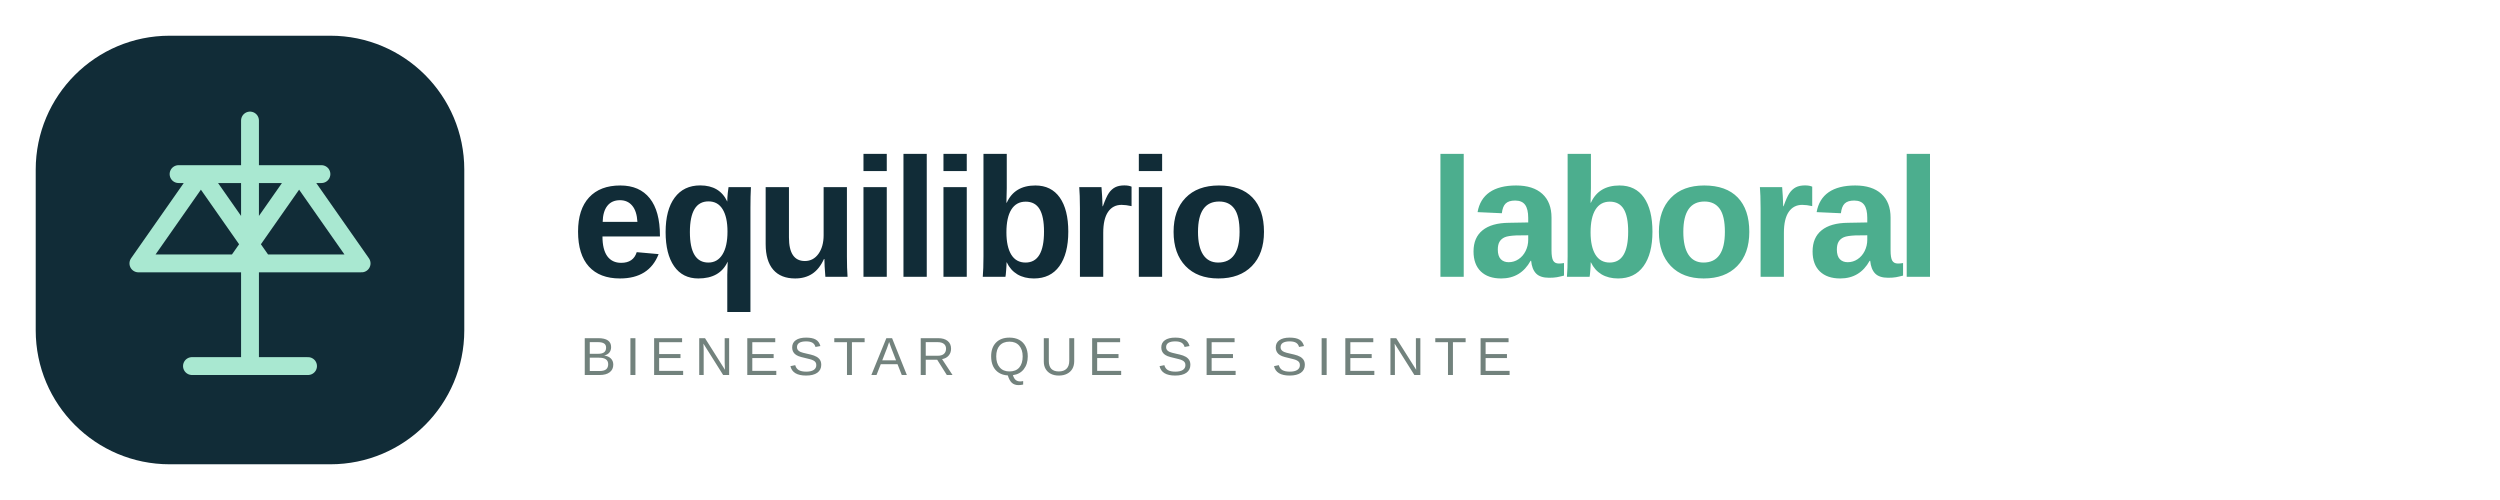
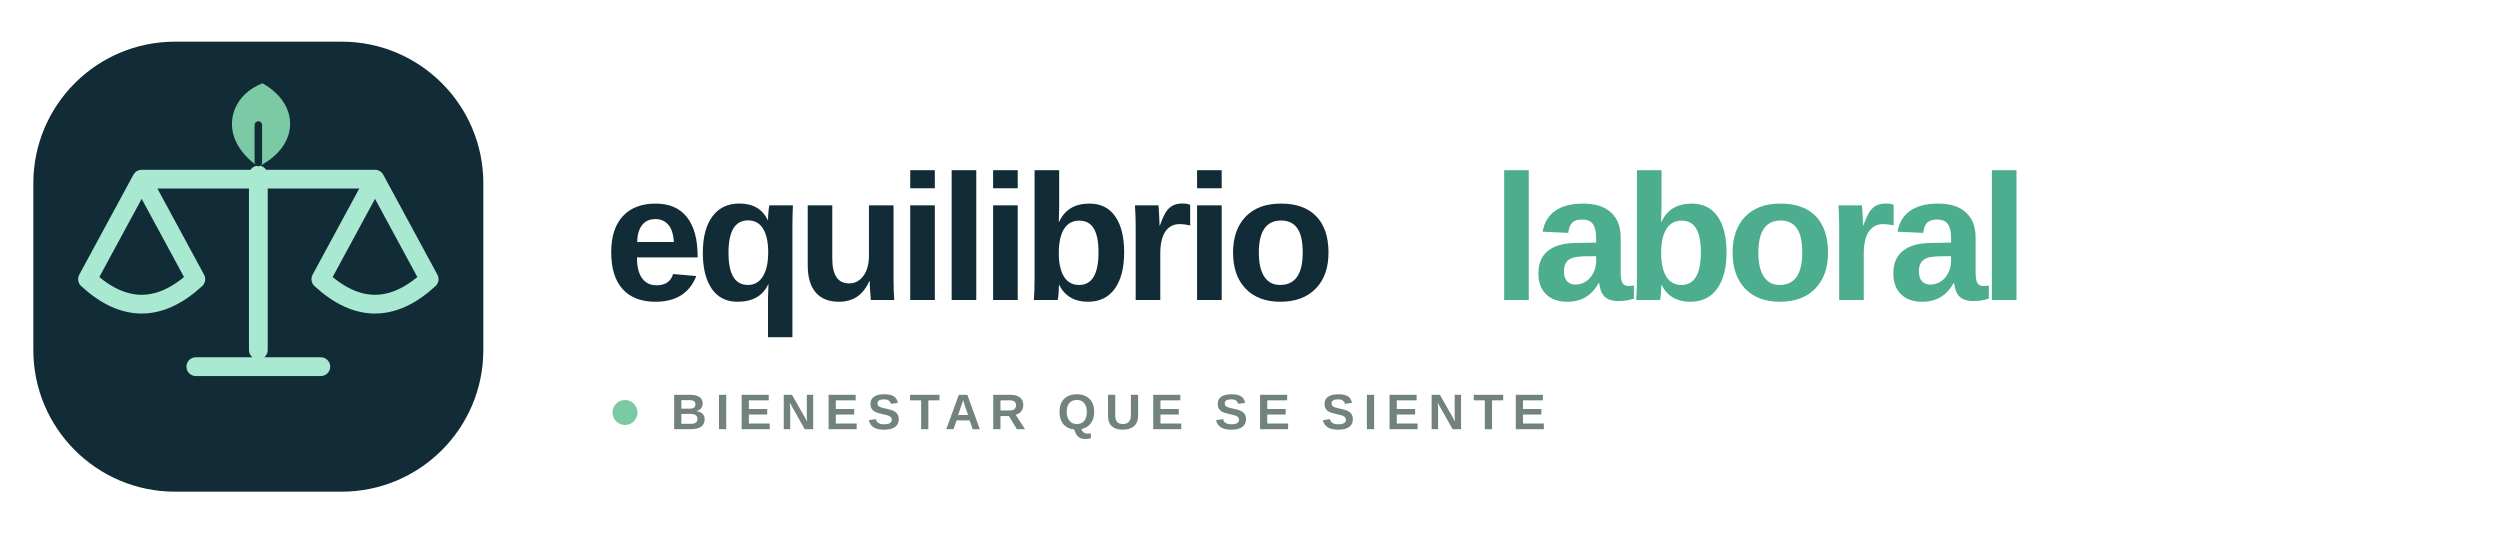
- <svg xmlns="http://www.w3.org/2000/svg" width="560" height="112" viewBox="0 0 560 112" fill="none" role="img" aria-labelledby="title desc">
-   <rect x="8" y="8" width="96" height="96" rx="30" fill="#112C37" />
-   <path d="M56 27v53M40 39h32M45 39 31 59h28L45 39ZM67 39 53 59h28L67 39ZM43 82h26" stroke="#A9E8D1" stroke-width="4" stroke-linecap="round" stroke-linejoin="round" />
-   <text x="128" y="62" fill="#112C37" font-family="Arial, Helvetica, sans-serif" font-size="38" font-weight="700" letter-spacing="-1.6">equilibrio</text>
-   <text x="320" y="62" fill="#4CAE8E" font-family="Arial, Helvetica, sans-serif" font-size="38" font-weight="700" letter-spacing="-1.6">laboral</text>
-   <text x="130" y="84" fill="#72827D" font-family="Arial, Helvetica, sans-serif" font-size="12" font-weight="500" letter-spacing="2.1">BIENESTAR QUE SE SIENTE</text>
+ <svg xmlns="http://www.w3.org/2000/svg" width="600" height="128" viewBox="0 0 600 128" fill="none" role="img" aria-labelledby="title desc">
+   <rect x="8" y="10" width="108" height="108" rx="34" fill="#112C37" />
+   <path d="M62 42v42M34 43h56M34 43 21 67m13-24 13 24m43-24L77 67m13-24 13 24M21 67q13 12 26 0m30 0q13 12 26 0M47 88h30" stroke="#A9E8D1" stroke-width="4.5" stroke-linecap="round" stroke-linejoin="round" />
+   <path d="M62 40c-10-7-7-17 1-20 9 5 9 15-1 20Z" fill="#7CC9A5" />
+   <path d="M62 39v-9" stroke="#112C37" stroke-width="1.8" stroke-linecap="round" />
+   <text x="145" y="72" fill="#112C37" font-family="Manrope, Arial, Helvetica, sans-serif" font-size="43" font-weight="750" letter-spacing="-2">equilibrio</text>
+   <text x="358" y="72" fill="#4CAE8E" font-family="Manrope, Arial, Helvetica, sans-serif" font-size="43" font-weight="750" letter-spacing="-2">laboral</text>
+   <circle cx="150" cy="99" r="3" fill="#7CC9A5" />
+   <text x="161" y="103" fill="#72827D" font-family="DM Sans, Arial, Helvetica, sans-serif" font-size="12" font-weight="700" letter-spacing="2.1">BIENESTAR QUE SE SIENTE</text>
</svg>
